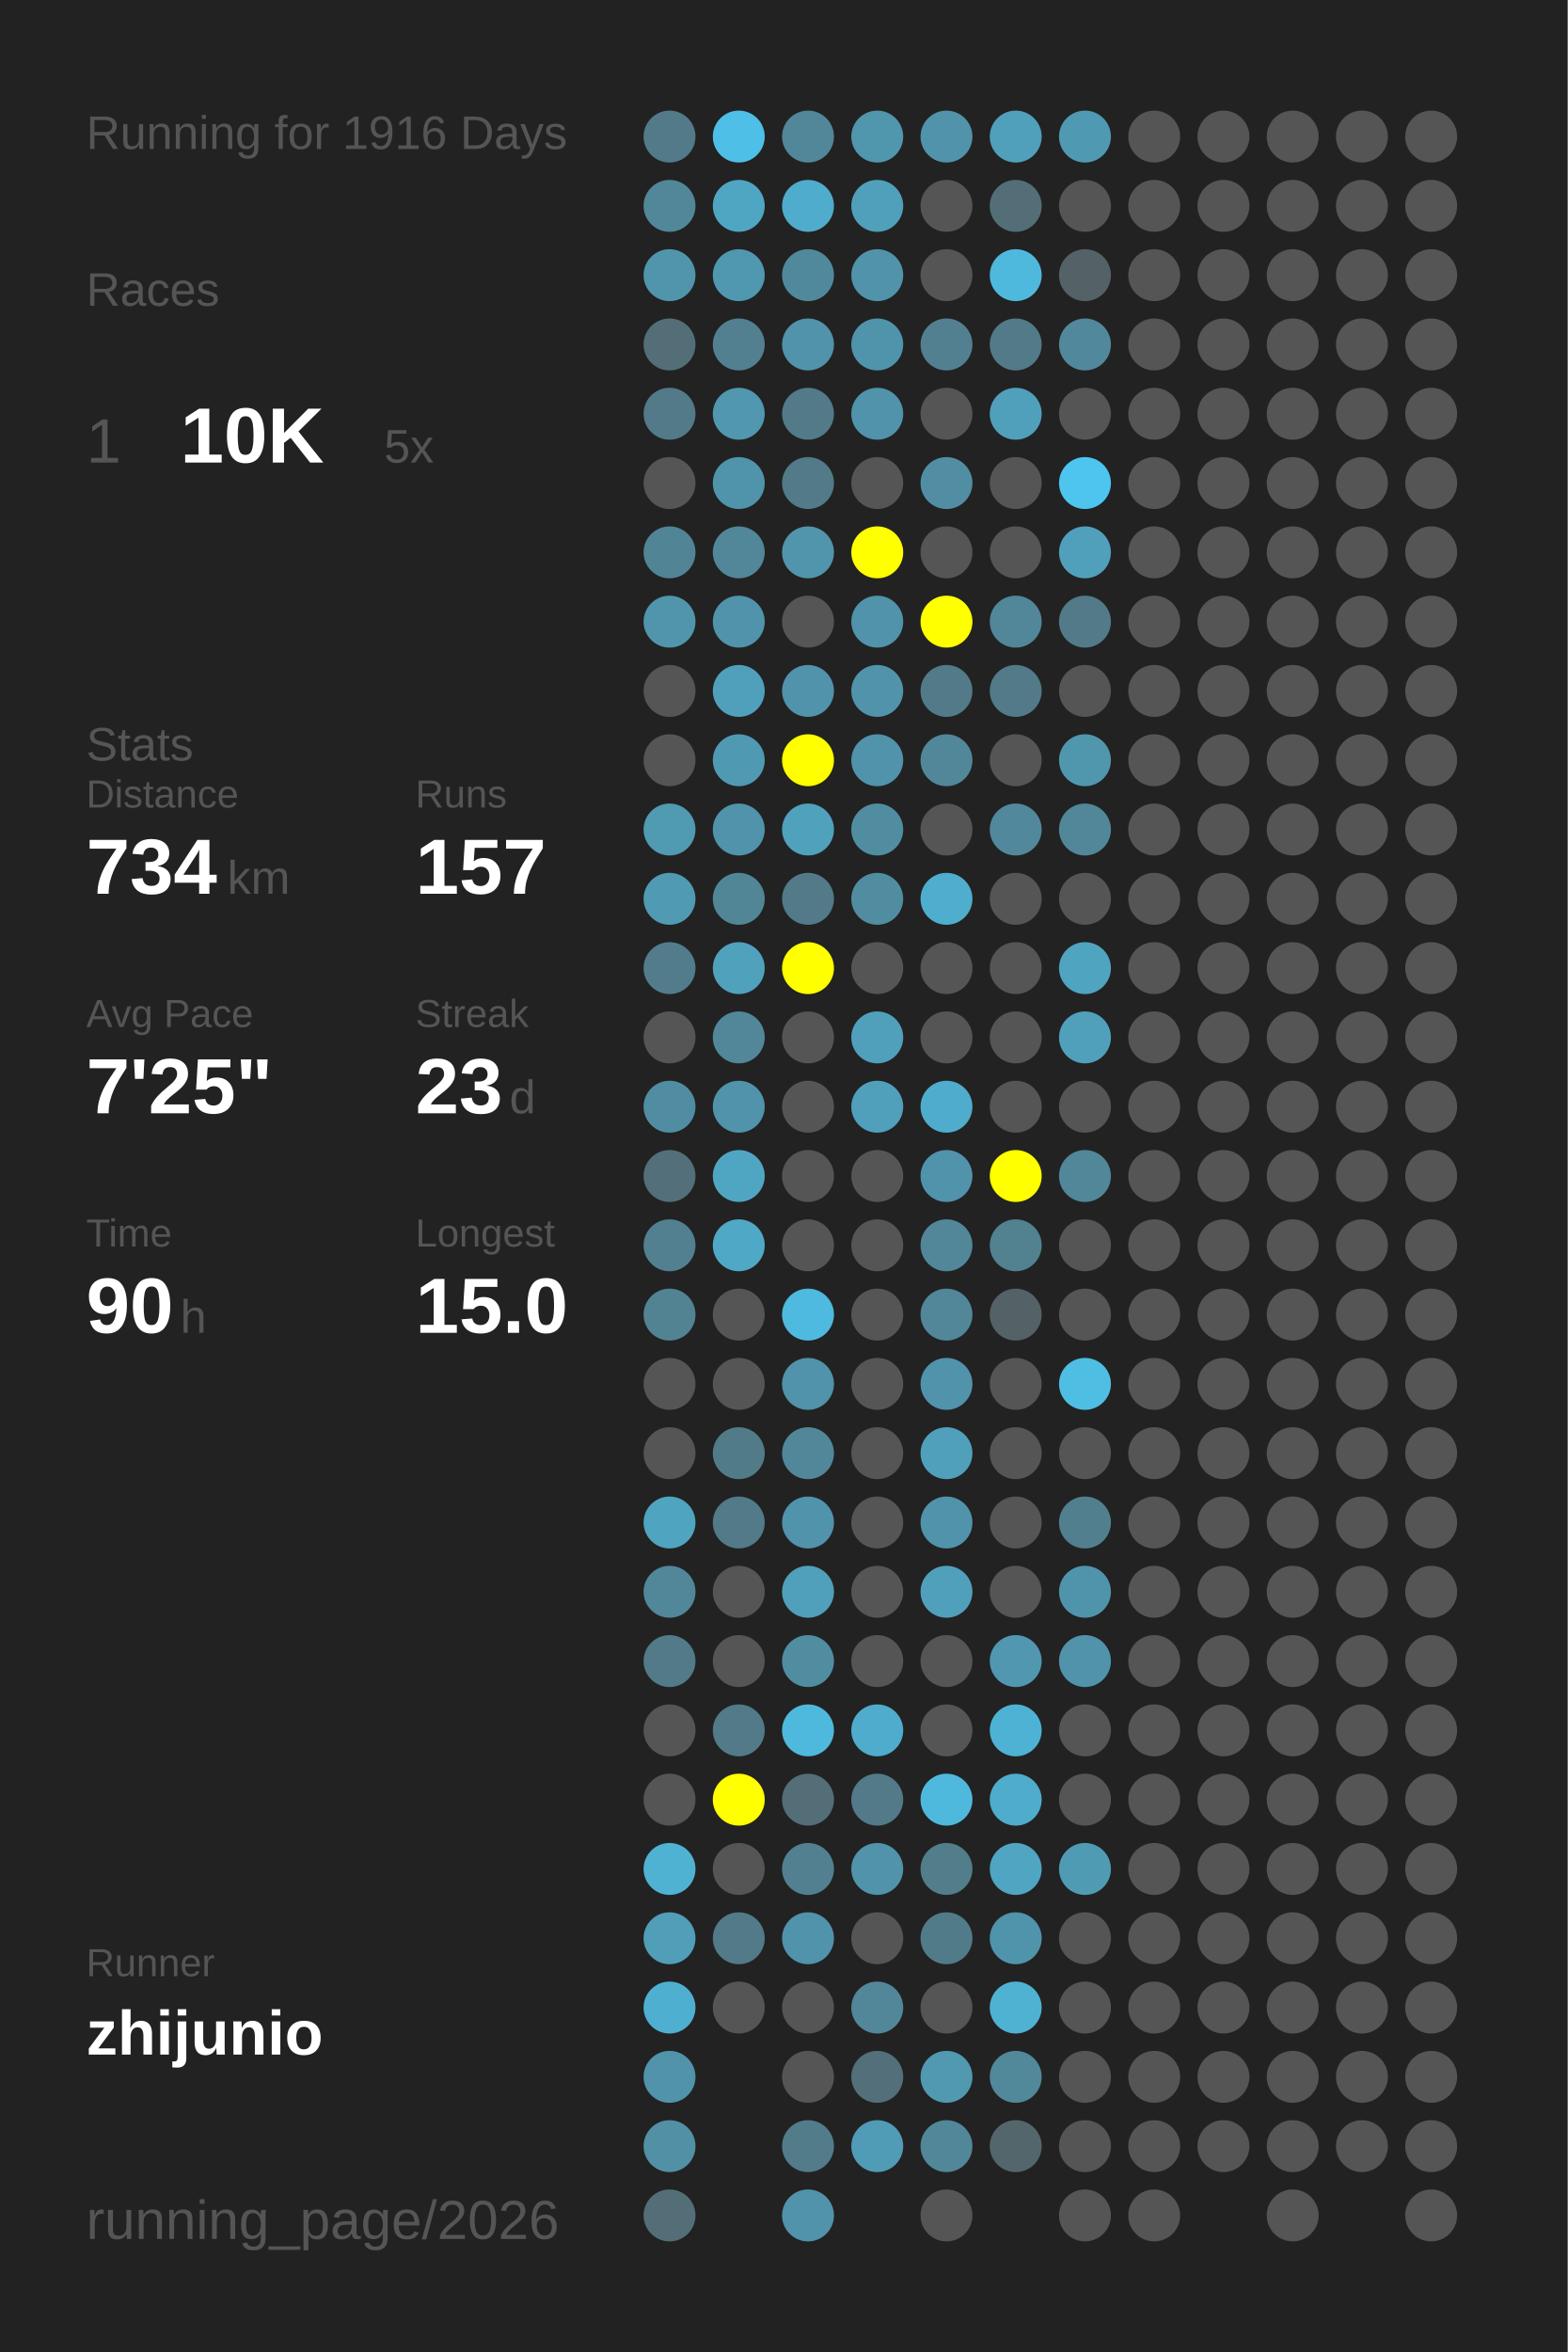
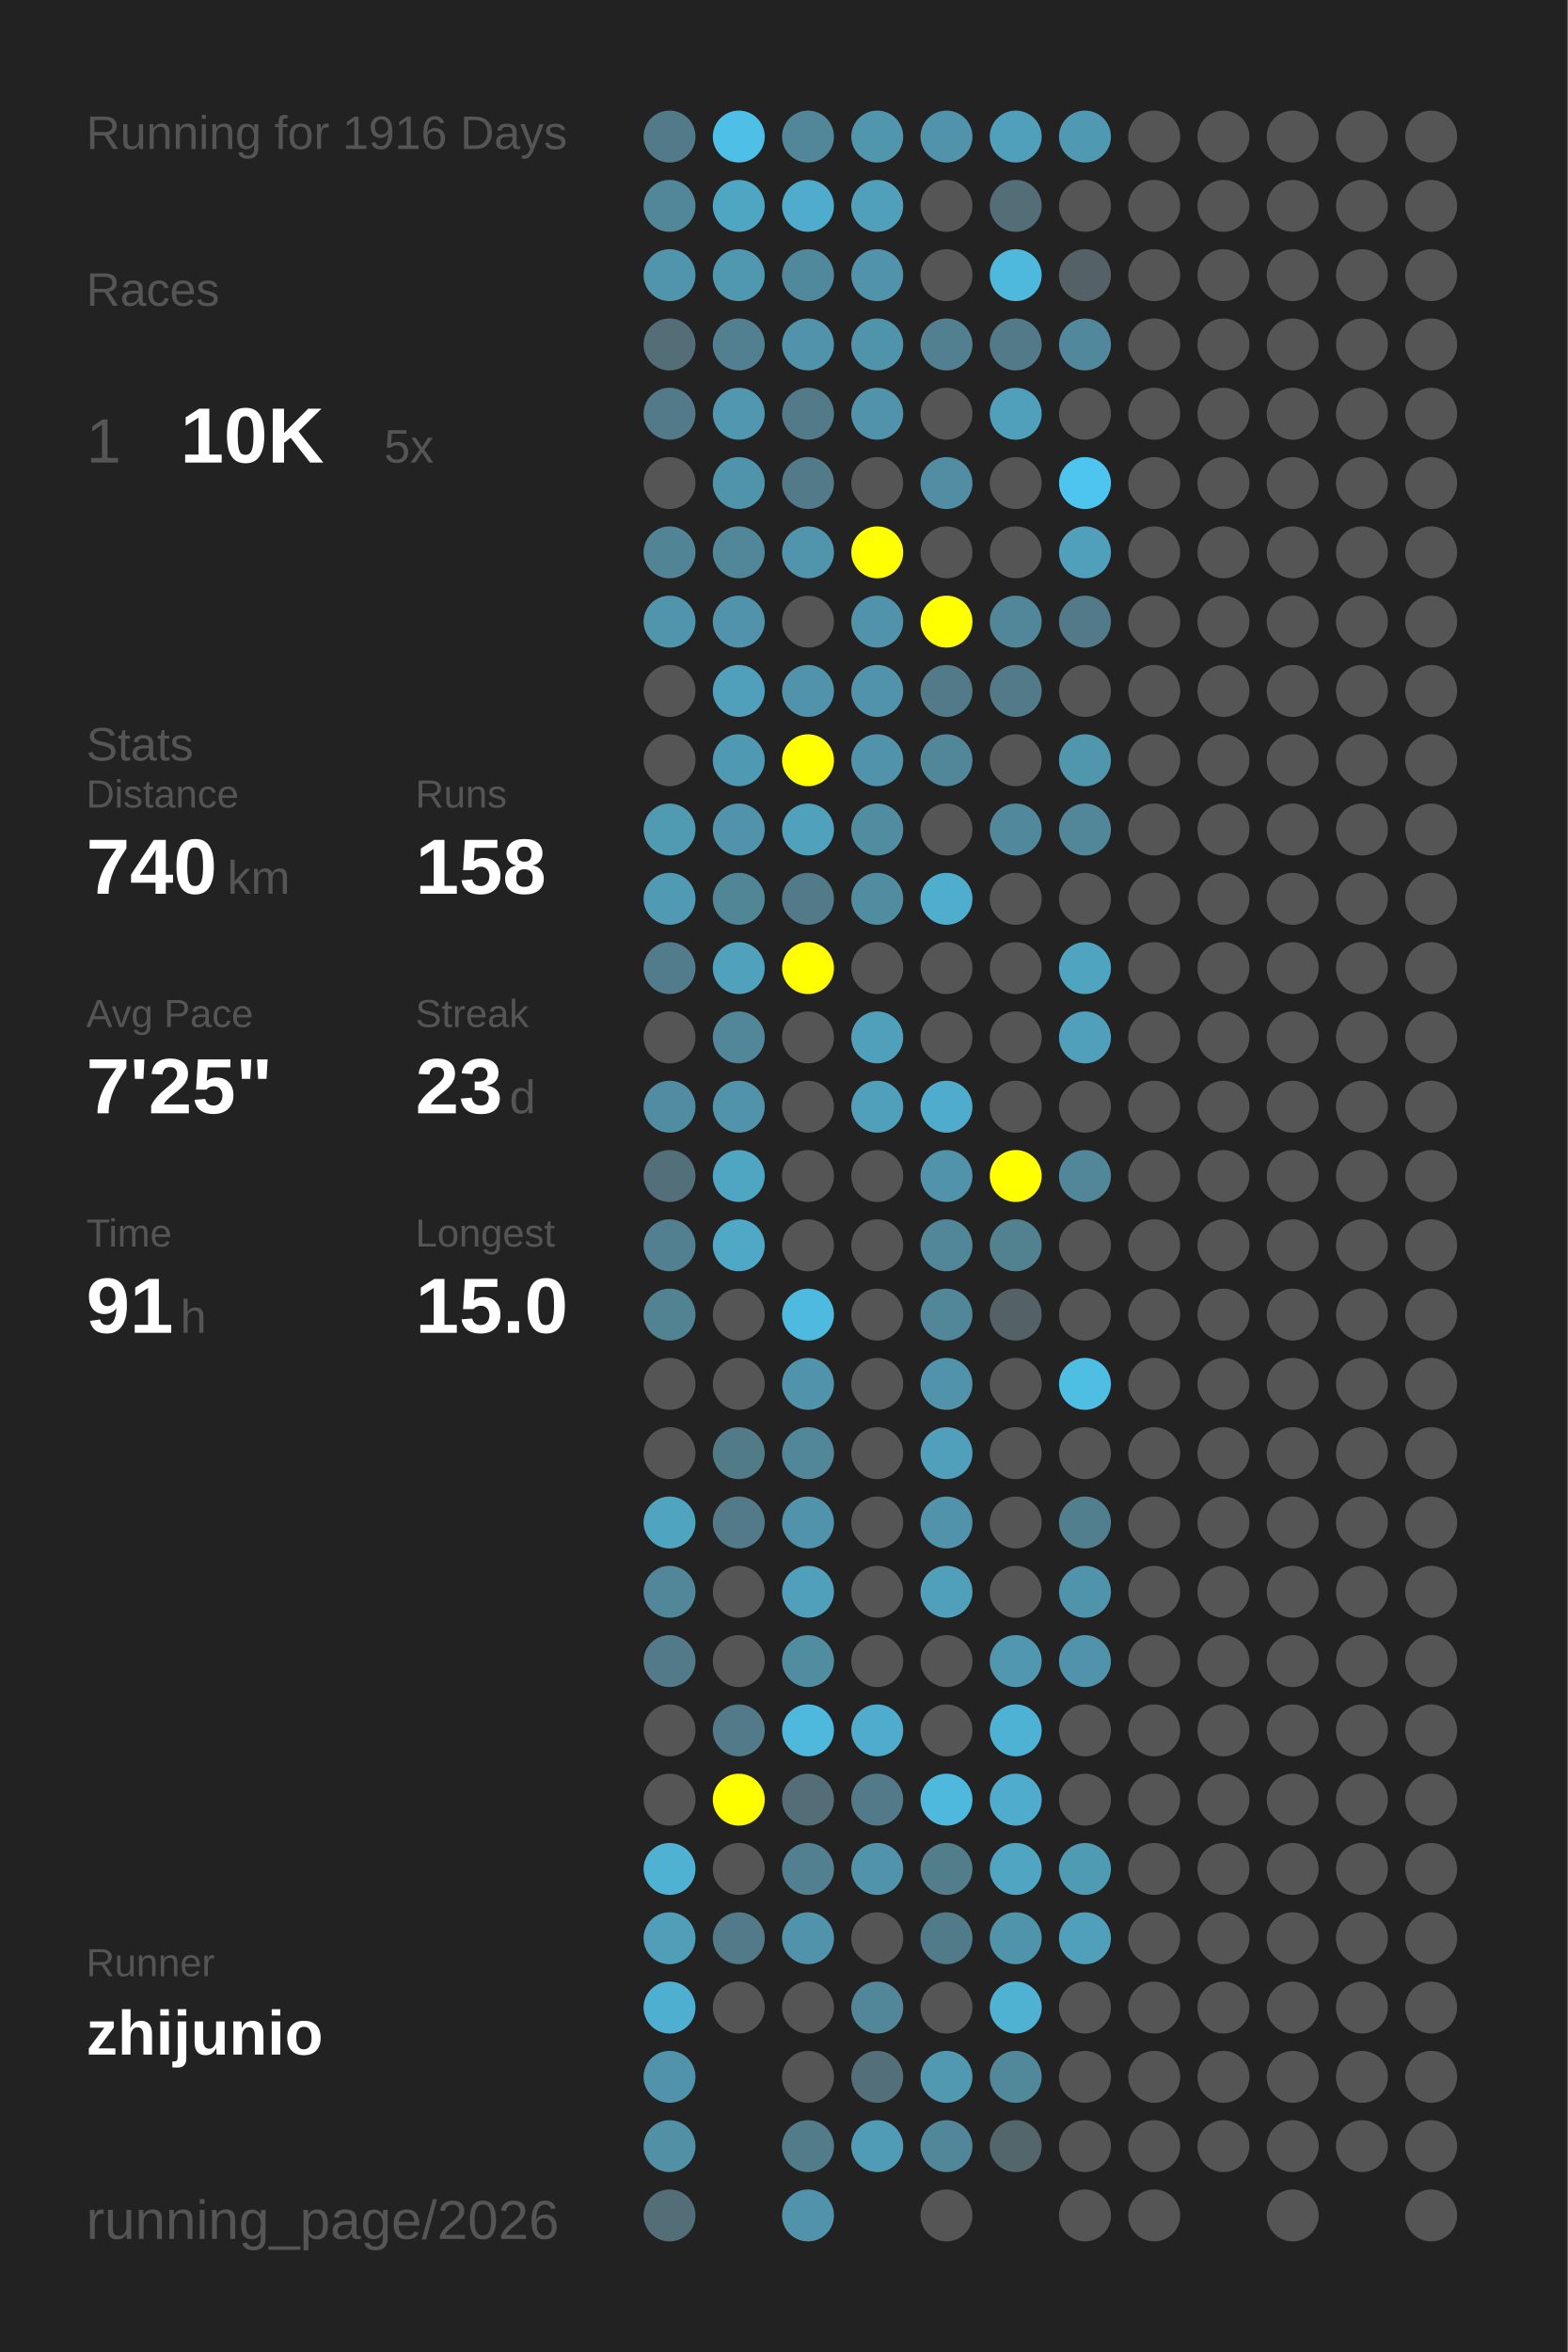
<svg xmlns="http://www.w3.org/2000/svg" baseProfile="full" height="300mm" version="1.1" viewBox="0,0,200,300" width="200mm">
  <defs />
  <rect fill="#222222" height="300" width="200" x="0" y="0" />
  <text fill="#555555" style="font-size:6px; font-family:Arial;" x="11" y="19">Running for 1916 Days</text>
  <text fill="#555555" style="font-size:6px; font-family:Arial;" x="11" y="39">Races</text>
  <text fill="#555555" style="font-size:8px; font-family:Arial;" x="11" y="59">1</text>
  <text fill="#FFFFFF" style="font-size:10px; font-family:Arial; font-weight:bold;" x="23" y="59">10K</text>
  <text fill="#555555" style="font-size:6px; font-family:Arial;" x="49" y="59">5x</text>
  <text fill="#555555" style="font-size:6px; font-family:Arial;" x="11" y="97">Stats</text>
  <text fill="#555555" style="font-size:5px; font-family:Arial;" x="11" y="103">Distance</text>
-   <text fill="#FFFFFF" style="font-size:10px; font-family:Arial; font-weight:bold;" x="11" y="114">734</text>
+   <text fill="#FFFFFF" style="font-size:10px; font-family:Arial; font-weight:bold;" x="11" y="114">740</text>
  <text fill="#555555" style="font-size:6px; font-family:Arial;" x="29" y="114">km</text>
  <text fill="#555555" style="font-size:5px; font-family:Arial;" x="53" y="103">Runs</text>
-   <text fill="#FFFFFF" style="font-size:10px; font-family:Arial; font-weight:bold;" x="53" y="114">157</text>
+   <text fill="#FFFFFF" style="font-size:10px; font-family:Arial; font-weight:bold;" x="53" y="114">158</text>
  <text fill="#555555" style="font-size:5px; font-family:Arial;" x="11" y="131">Avg Pace</text>
  <text fill="#FFFFFF" style="font-size:10px; font-family:Arial; font-weight:bold;" x="11" y="142">7'25"</text>
  <text fill="#555555" style="font-size:5px; font-family:Arial;" x="53" y="131">Streak</text>
  <text fill="#FFFFFF" style="font-size:10px; font-family:Arial; font-weight:bold;" x="53" y="142">23</text>
  <text fill="#555555" style="font-size:6px; font-family:Arial;" x="65" y="142">d</text>
  <text fill="#555555" style="font-size:5px; font-family:Arial;" x="11" y="159">Time</text>
-   <text fill="#FFFFFF" style="font-size:10px; font-family:Arial; font-weight:bold;" x="11" y="170">90</text>
+   <text fill="#FFFFFF" style="font-size:10px; font-family:Arial; font-weight:bold;" x="11" y="170">91</text>
  <text fill="#555555" style="font-size:6px; font-family:Arial;" x="23" y="170">h</text>
  <text fill="#555555" style="font-size:5px; font-family:Arial;" x="53" y="159">Longest</text>
  <text fill="#FFFFFF" style="font-size:10px; font-family:Arial; font-weight:bold;" x="53" y="170">15.0</text>
  <text fill="#555555" style="font-size:5px; font-family:Arial;" x="11" y="252.065">Runner</text>
  <text fill="#FFFFFF" style="font-size:8px; font-family:Arial; font-weight:bold;" x="11" y="262.065">zhijunio</text>
  <text fill="#555555" style="font-size:7px; font-family:Arial;" x="11" y="285.581">running_page/2026</text>
  <circle cx="85.417" cy="17.419" fill="#527a88" r="3.312" />
  <circle cx="85.417" cy="26.258" fill="#518799" r="3.312" />
  <circle cx="85.417" cy="35.097" fill="#5095ac" r="3.312" />
  <circle cx="85.417" cy="43.935" fill="#536e77" r="3.312" />
  <circle cx="85.417" cy="52.774" fill="#527a88" r="3.312" />
  <circle cx="85.417" cy="61.613" fill="#555555" r="3.312" />
  <circle cx="85.417" cy="70.452" fill="#518495" r="3.312" />
  <circle cx="85.417" cy="79.29" fill="#5095ac" r="3.312" />
  <circle cx="85.417" cy="88.129" fill="#555555" r="3.312" />
  <circle cx="85.417" cy="96.968" fill="#555555" r="3.312" />
  <circle cx="85.417" cy="105.806" fill="#509ab2" r="3.312" />
  <circle cx="85.417" cy="114.645" fill="#509ab3" r="3.312" />
  <circle cx="85.417" cy="123.484" fill="#527c8b" r="3.312" />
  <circle cx="85.417" cy="132.323" fill="#555555" r="3.312" />
  <circle cx="85.417" cy="141.161" fill="#518da2" r="3.312" />
  <circle cx="85.417" cy="150" fill="#536f79" r="3.312" />
  <circle cx="85.417" cy="158.839" fill="#528090" r="3.312" />
  <circle cx="85.417" cy="167.677" fill="#528393" r="3.312" />
  <circle cx="85.417" cy="176.516" fill="#555555" r="3.312" />
  <circle cx="85.417" cy="185.355" fill="#555555" r="3.312" />
  <circle cx="85.417" cy="194.194" fill="#4fa4c0" r="3.312" />
  <circle cx="85.417" cy="203.032" fill="#518799" r="3.312" />
  <circle cx="85.417" cy="211.871" fill="#527a88" r="3.312" />
  <circle cx="85.417" cy="220.71" fill="#555555" r="3.312" />
  <circle cx="85.417" cy="229.548" fill="#555555" r="3.312" />
  <circle cx="85.417" cy="238.387" fill="#4fb2d3" r="3.312" />
  <circle cx="85.417" cy="247.226" fill="#509eb8" r="3.312" />
  <circle cx="85.417" cy="256.065" fill="#4fafd0" r="3.312" />
  <circle cx="85.417" cy="264.903" fill="#5093aa" r="3.312" />
  <circle cx="85.417" cy="273.742" fill="#5190a5" r="3.312" />
  <circle cx="85.417" cy="282.581" fill="#536e77" r="3.312" />
  <circle cx="94.25" cy="17.419" fill="#4ebfe6" r="3.312" />
  <circle cx="94.25" cy="26.258" fill="#4fa6c3" r="3.312" />
  <circle cx="94.25" cy="35.097" fill="#5097b0" r="3.312" />
  <circle cx="94.25" cy="43.935" fill="#528090" r="3.312" />
  <circle cx="94.25" cy="52.774" fill="#5097af" r="3.312" />
  <circle cx="94.25" cy="61.613" fill="#5094ab" r="3.312" />
  <circle cx="94.25" cy="70.452" fill="#518799" r="3.312" />
  <circle cx="94.25" cy="79.29" fill="#5093aa" r="3.312" />
  <circle cx="94.25" cy="88.129" fill="#50a0bb" r="3.312" />
  <circle cx="94.25" cy="96.968" fill="#5099b2" r="3.312" />
  <circle cx="94.25" cy="105.806" fill="#5093aa" r="3.312" />
  <circle cx="94.25" cy="114.645" fill="#518697" r="3.312" />
  <circle cx="94.25" cy="123.484" fill="#50a1bc" r="3.312" />
  <circle cx="94.25" cy="132.323" fill="#518799" r="3.312" />
  <circle cx="94.25" cy="141.161" fill="#5093aa" r="3.312" />
  <circle cx="94.25" cy="150" fill="#4fa6c3" r="3.312" />
  <circle cx="94.25" cy="158.839" fill="#4fa8c6" r="3.312" />
  <circle cx="94.25" cy="167.677" fill="#555555" r="3.312" />
  <circle cx="94.25" cy="176.516" fill="#555555" r="3.312" />
  <circle cx="94.25" cy="185.355" fill="#527b88" r="3.312" />
  <circle cx="94.25" cy="194.194" fill="#527a88" r="3.312" />
  <circle cx="94.25" cy="203.032" fill="#555555" r="3.312" />
  <circle cx="94.25" cy="211.871" fill="#555555" r="3.312" />
  <circle cx="94.25" cy="220.71" fill="#527a88" r="3.312" />
  <circle cx="94.25" cy="229.548" fill="#FFFF00" r="3.312" />
  <circle cx="94.25" cy="238.387" fill="#555555" r="3.312" />
  <circle cx="94.25" cy="247.226" fill="#527a88" r="3.312" />
  <circle cx="94.25" cy="256.065" fill="#555555" r="3.312" />
  <circle cx="103.083" cy="17.419" fill="#518799" r="3.312" />
  <circle cx="103.083" cy="26.258" fill="#4faccc" r="3.312" />
  <circle cx="103.083" cy="35.097" fill="#51899c" r="3.312" />
  <circle cx="103.083" cy="43.935" fill="#5093aa" r="3.312" />
  <circle cx="103.083" cy="52.774" fill="#527a88" r="3.312" />
  <circle cx="103.083" cy="61.613" fill="#527a88" r="3.312" />
  <circle cx="103.083" cy="70.452" fill="#5095ac" r="3.312" />
  <circle cx="103.083" cy="79.29" fill="#555555" r="3.312" />
  <circle cx="103.083" cy="88.129" fill="#5093aa" r="3.312" />
  <circle cx="103.083" cy="96.968" fill="#FFFF00" r="3.312" />
  <circle cx="103.083" cy="105.806" fill="#50a1bc" r="3.312" />
  <circle cx="103.083" cy="114.645" fill="#527a88" r="3.312" />
  <circle cx="103.083" cy="123.484" fill="#FFFF00" r="3.312" />
  <circle cx="103.083" cy="132.323" fill="#555555" r="3.312" />
  <circle cx="103.083" cy="141.161" fill="#555555" r="3.312" />
  <circle cx="103.083" cy="150" fill="#555555" r="3.312" />
  <circle cx="103.083" cy="158.839" fill="#555555" r="3.312" />
  <circle cx="103.083" cy="167.677" fill="#4ebadf" r="3.312" />
  <circle cx="103.083" cy="176.516" fill="#5093aa" r="3.312" />
  <circle cx="103.083" cy="185.355" fill="#518799" r="3.312" />
  <circle cx="103.083" cy="194.194" fill="#5093aa" r="3.312" />
  <circle cx="103.083" cy="203.032" fill="#50a0bb" r="3.312" />
  <circle cx="103.083" cy="211.871" fill="#518da1" r="3.312" />
  <circle cx="103.083" cy="220.71" fill="#4eb9dd" r="3.312" />
  <circle cx="103.083" cy="229.548" fill="#536e77" r="3.312" />
  <circle cx="103.083" cy="238.387" fill="#528090" r="3.312" />
  <circle cx="103.083" cy="247.226" fill="#5093aa" r="3.312" />
  <circle cx="103.083" cy="256.065" fill="#555555" r="3.312" />
  <circle cx="103.083" cy="264.903" fill="#555555" r="3.312" />
  <circle cx="103.083" cy="273.742" fill="#527c8a" r="3.312" />
  <circle cx="103.083" cy="282.581" fill="#5093aa" r="3.312" />
  <circle cx="111.917" cy="17.419" fill="#5096ad" r="3.312" />
  <circle cx="111.917" cy="26.258" fill="#50a0bb" r="3.312" />
  <circle cx="111.917" cy="35.097" fill="#5093aa" r="3.312" />
  <circle cx="111.917" cy="43.935" fill="#5094ab" r="3.312" />
  <circle cx="111.917" cy="52.774" fill="#5093aa" r="3.312" />
  <circle cx="111.917" cy="61.613" fill="#555555" r="3.312" />
  <circle cx="111.917" cy="70.452" fill="#FFFF00" r="3.312" />
  <circle cx="111.917" cy="79.29" fill="#5093aa" r="3.312" />
  <circle cx="111.917" cy="88.129" fill="#5093aa" r="3.312" />
  <circle cx="111.917" cy="96.968" fill="#5093aa" r="3.312" />
  <circle cx="111.917" cy="105.806" fill="#518da1" r="3.312" />
  <circle cx="111.917" cy="114.645" fill="#518da1" r="3.312" />
  <circle cx="111.917" cy="123.484" fill="#555555" r="3.312" />
  <circle cx="111.917" cy="132.323" fill="#50a0bb" r="3.312" />
  <circle cx="111.917" cy="141.161" fill="#50a0bb" r="3.312" />
  <circle cx="111.917" cy="150" fill="#555555" r="3.312" />
  <circle cx="111.917" cy="158.839" fill="#555555" r="3.312" />
  <circle cx="111.917" cy="167.677" fill="#555555" r="3.312" />
  <circle cx="111.917" cy="176.516" fill="#555555" r="3.312" />
  <circle cx="111.917" cy="185.355" fill="#555555" r="3.312" />
  <circle cx="111.917" cy="194.194" fill="#555555" r="3.312" />
  <circle cx="111.917" cy="203.032" fill="#555555" r="3.312" />
  <circle cx="111.917" cy="211.871" fill="#555555" r="3.312" />
  <circle cx="111.917" cy="220.71" fill="#4faccc" r="3.312" />
  <circle cx="111.917" cy="229.548" fill="#527a88" r="3.312" />
  <circle cx="111.917" cy="238.387" fill="#5093aa" r="3.312" />
  <circle cx="111.917" cy="247.226" fill="#555555" r="3.312" />
  <circle cx="111.917" cy="256.065" fill="#518799" r="3.312" />
  <circle cx="111.917" cy="264.903" fill="#536f79" r="3.312" />
  <circle cx="111.917" cy="273.742" fill="#509bb5" r="3.312" />
  <circle cx="120.75" cy="17.419" fill="#5093aa" r="3.312" />
  <circle cx="120.75" cy="26.258" fill="#555555" r="3.312" />
  <circle cx="120.75" cy="35.097" fill="#555555" r="3.312" />
  <circle cx="120.75" cy="43.935" fill="#528090" r="3.312" />
  <circle cx="120.75" cy="52.774" fill="#555555" r="3.312" />
  <circle cx="120.75" cy="61.613" fill="#518ea3" r="3.312" />
  <circle cx="120.75" cy="70.452" fill="#555555" r="3.312" />
  <circle cx="120.75" cy="79.29" fill="#FFFF00" r="3.312" />
  <circle cx="120.75" cy="88.129" fill="#527a88" r="3.312" />
  <circle cx="120.75" cy="96.968" fill="#518799" r="3.312" />
  <circle cx="120.75" cy="105.806" fill="#555555" r="3.312" />
  <circle cx="120.75" cy="114.645" fill="#4fadcd" r="3.312" />
  <circle cx="120.75" cy="123.484" fill="#555555" r="3.312" />
  <circle cx="120.75" cy="132.323" fill="#555555" r="3.312" />
  <circle cx="120.75" cy="141.161" fill="#4faccc" r="3.312" />
  <circle cx="120.75" cy="150" fill="#5093aa" r="3.312" />
  <circle cx="120.75" cy="158.839" fill="#518799" r="3.312" />
  <circle cx="120.75" cy="167.677" fill="#518799" r="3.312" />
  <circle cx="120.75" cy="176.516" fill="#5093aa" r="3.312" />
  <circle cx="120.75" cy="185.355" fill="#50a0bb" r="3.312" />
  <circle cx="120.75" cy="194.194" fill="#5093aa" r="3.312" />
  <circle cx="120.75" cy="203.032" fill="#50a0bb" r="3.312" />
  <circle cx="120.75" cy="211.871" fill="#555555" r="3.312" />
  <circle cx="120.75" cy="220.71" fill="#555555" r="3.312" />
  <circle cx="120.75" cy="229.548" fill="#4eb9dd" r="3.312" />
  <circle cx="120.75" cy="238.387" fill="#527d8b" r="3.312" />
  <circle cx="120.75" cy="247.226" fill="#527b89" r="3.312" />
  <circle cx="120.75" cy="256.065" fill="#555555" r="3.312" />
  <circle cx="120.75" cy="264.903" fill="#5099b1" r="3.312" />
  <circle cx="120.75" cy="273.742" fill="#518799" r="3.312" />
  <circle cx="120.75" cy="282.581" fill="#555555" r="3.312" />
  <circle cx="129.583" cy="17.419" fill="#50a0bb" r="3.312" />
  <circle cx="129.583" cy="26.258" fill="#536e77" r="3.312" />
  <circle cx="129.583" cy="35.097" fill="#4eb9dd" r="3.312" />
  <circle cx="129.583" cy="43.935" fill="#527a88" r="3.312" />
  <circle cx="129.583" cy="52.774" fill="#50a0bb" r="3.312" />
  <circle cx="129.583" cy="61.613" fill="#555555" r="3.312" />
  <circle cx="129.583" cy="70.452" fill="#555555" r="3.312" />
  <circle cx="129.583" cy="79.29" fill="#518799" r="3.312" />
  <circle cx="129.583" cy="88.129" fill="#527a88" r="3.312" />
  <circle cx="129.583" cy="96.968" fill="#555555" r="3.312" />
  <circle cx="129.583" cy="105.806" fill="#51889b" r="3.312" />
  <circle cx="129.583" cy="114.645" fill="#555555" r="3.312" />
  <circle cx="129.583" cy="123.484" fill="#555555" r="3.312" />
  <circle cx="129.583" cy="132.323" fill="#555555" r="3.312" />
  <circle cx="129.583" cy="141.161" fill="#555555" r="3.312" />
  <circle cx="129.583" cy="150" fill="#FFFF00" r="3.312" />
  <circle cx="129.583" cy="158.839" fill="#528190" r="3.312" />
  <circle cx="129.583" cy="167.677" fill="#546166" r="3.312" />
  <circle cx="129.583" cy="176.516" fill="#555555" r="3.312" />
  <circle cx="129.583" cy="185.355" fill="#555555" r="3.312" />
  <circle cx="129.583" cy="194.194" fill="#555555" r="3.312" />
  <circle cx="129.583" cy="203.032" fill="#555555" r="3.312" />
  <circle cx="129.583" cy="211.871" fill="#5097af" r="3.312" />
  <circle cx="129.583" cy="220.71" fill="#4eb2d4" r="3.312" />
  <circle cx="129.583" cy="229.548" fill="#4faccc" r="3.312" />
  <circle cx="129.583" cy="238.387" fill="#4fa5c2" r="3.312" />
  <circle cx="129.583" cy="247.226" fill="#5094ab" r="3.312" />
  <circle cx="129.583" cy="256.065" fill="#4fb2d3" r="3.312" />
  <circle cx="129.583" cy="264.903" fill="#51889a" r="3.312" />
  <circle cx="129.583" cy="273.742" fill="#53666c" r="3.312" />
  <circle cx="138.417" cy="17.419" fill="#5099b2" r="3.312" />
  <circle cx="138.417" cy="26.258" fill="#555555" r="3.312" />
  <circle cx="138.417" cy="35.097" fill="#546267" r="3.312" />
  <circle cx="138.417" cy="43.935" fill="#51889b" r="3.312" />
  <circle cx="138.417" cy="52.774" fill="#555555" r="3.312" />
  <circle cx="138.417" cy="61.613" fill="#4dc5ee" r="3.312" />
  <circle cx="138.417" cy="70.452" fill="#50a0bb" r="3.312" />
  <circle cx="138.417" cy="79.29" fill="#527a88" r="3.312" />
  <circle cx="138.417" cy="88.129" fill="#555555" r="3.312" />
  <circle cx="138.417" cy="96.968" fill="#5097ae" r="3.312" />
  <circle cx="138.417" cy="105.806" fill="#518799" r="3.312" />
  <circle cx="138.417" cy="114.645" fill="#555555" r="3.312" />
  <circle cx="138.417" cy="123.484" fill="#4fa4c0" r="3.312" />
  <circle cx="138.417" cy="132.323" fill="#50a0bb" r="3.312" />
  <circle cx="138.417" cy="141.161" fill="#555555" r="3.312" />
  <circle cx="138.417" cy="150" fill="#518799" r="3.312" />
  <circle cx="138.417" cy="158.839" fill="#555555" r="3.312" />
  <circle cx="138.417" cy="167.677" fill="#555555" r="3.312" />
  <circle cx="138.417" cy="176.516" fill="#4ebee3" r="3.312" />
  <circle cx="138.417" cy="185.355" fill="#555555" r="3.312" />
  <circle cx="138.417" cy="194.194" fill="#527f8e" r="3.312" />
  <circle cx="138.417" cy="203.032" fill="#5094ab" r="3.312" />
  <circle cx="138.417" cy="211.871" fill="#5093aa" r="3.312" />
  <circle cx="138.417" cy="220.71" fill="#555555" r="3.312" />
  <circle cx="138.417" cy="229.548" fill="#555555" r="3.312" />
  <circle cx="138.417" cy="238.387" fill="#509bb4" r="3.312" />
-   <circle cx="138.417" cy="247.226" fill="#555555" r="3.312" />
+   <circle cx="138.417" cy="247.226" fill="#50a0bb" r="3.312" />
  <circle cx="138.417" cy="256.065" fill="#555555" r="3.312" />
  <circle cx="138.417" cy="264.903" fill="#555555" r="3.312" />
  <circle cx="138.417" cy="273.742" fill="#555555" r="3.312" />
  <circle cx="138.417" cy="282.581" fill="#555555" r="3.312" />
  <circle cx="147.25" cy="17.419" fill="#555555" r="3.312" />
  <circle cx="147.25" cy="26.258" fill="#555555" r="3.312" />
  <circle cx="147.25" cy="35.097" fill="#555555" r="3.312" />
  <circle cx="147.25" cy="43.935" fill="#555555" r="3.312" />
  <circle cx="147.25" cy="52.774" fill="#555555" r="3.312" />
  <circle cx="147.25" cy="61.613" fill="#555555" r="3.312" />
  <circle cx="147.25" cy="70.452" fill="#555555" r="3.312" />
  <circle cx="147.25" cy="79.29" fill="#555555" r="3.312" />
  <circle cx="147.25" cy="88.129" fill="#555555" r="3.312" />
  <circle cx="147.25" cy="96.968" fill="#555555" r="3.312" />
  <circle cx="147.25" cy="105.806" fill="#555555" r="3.312" />
  <circle cx="147.25" cy="114.645" fill="#555555" r="3.312" />
  <circle cx="147.25" cy="123.484" fill="#555555" r="3.312" />
  <circle cx="147.25" cy="132.323" fill="#555555" r="3.312" />
  <circle cx="147.25" cy="141.161" fill="#555555" r="3.312" />
  <circle cx="147.25" cy="150" fill="#555555" r="3.312" />
  <circle cx="147.25" cy="158.839" fill="#555555" r="3.312" />
  <circle cx="147.25" cy="167.677" fill="#555555" r="3.312" />
  <circle cx="147.25" cy="176.516" fill="#555555" r="3.312" />
  <circle cx="147.25" cy="185.355" fill="#555555" r="3.312" />
  <circle cx="147.25" cy="194.194" fill="#555555" r="3.312" />
  <circle cx="147.25" cy="203.032" fill="#555555" r="3.312" />
  <circle cx="147.25" cy="211.871" fill="#555555" r="3.312" />
  <circle cx="147.25" cy="220.71" fill="#555555" r="3.312" />
  <circle cx="147.25" cy="229.548" fill="#555555" r="3.312" />
  <circle cx="147.25" cy="238.387" fill="#555555" r="3.312" />
  <circle cx="147.25" cy="247.226" fill="#555555" r="3.312" />
  <circle cx="147.25" cy="256.065" fill="#555555" r="3.312" />
  <circle cx="147.25" cy="264.903" fill="#555555" r="3.312" />
  <circle cx="147.25" cy="273.742" fill="#555555" r="3.312" />
  <circle cx="147.25" cy="282.581" fill="#555555" r="3.312" />
  <circle cx="156.083" cy="17.419" fill="#555555" r="3.312" />
  <circle cx="156.083" cy="26.258" fill="#555555" r="3.312" />
  <circle cx="156.083" cy="35.097" fill="#555555" r="3.312" />
  <circle cx="156.083" cy="43.935" fill="#555555" r="3.312" />
  <circle cx="156.083" cy="52.774" fill="#555555" r="3.312" />
  <circle cx="156.083" cy="61.613" fill="#555555" r="3.312" />
  <circle cx="156.083" cy="70.452" fill="#555555" r="3.312" />
  <circle cx="156.083" cy="79.29" fill="#555555" r="3.312" />
  <circle cx="156.083" cy="88.129" fill="#555555" r="3.312" />
  <circle cx="156.083" cy="96.968" fill="#555555" r="3.312" />
  <circle cx="156.083" cy="105.806" fill="#555555" r="3.312" />
  <circle cx="156.083" cy="114.645" fill="#555555" r="3.312" />
  <circle cx="156.083" cy="123.484" fill="#555555" r="3.312" />
  <circle cx="156.083" cy="132.323" fill="#555555" r="3.312" />
  <circle cx="156.083" cy="141.161" fill="#555555" r="3.312" />
  <circle cx="156.083" cy="150" fill="#555555" r="3.312" />
  <circle cx="156.083" cy="158.839" fill="#555555" r="3.312" />
  <circle cx="156.083" cy="167.677" fill="#555555" r="3.312" />
  <circle cx="156.083" cy="176.516" fill="#555555" r="3.312" />
  <circle cx="156.083" cy="185.355" fill="#555555" r="3.312" />
  <circle cx="156.083" cy="194.194" fill="#555555" r="3.312" />
  <circle cx="156.083" cy="203.032" fill="#555555" r="3.312" />
  <circle cx="156.083" cy="211.871" fill="#555555" r="3.312" />
  <circle cx="156.083" cy="220.71" fill="#555555" r="3.312" />
  <circle cx="156.083" cy="229.548" fill="#555555" r="3.312" />
  <circle cx="156.083" cy="238.387" fill="#555555" r="3.312" />
  <circle cx="156.083" cy="247.226" fill="#555555" r="3.312" />
  <circle cx="156.083" cy="256.065" fill="#555555" r="3.312" />
  <circle cx="156.083" cy="264.903" fill="#555555" r="3.312" />
  <circle cx="156.083" cy="273.742" fill="#555555" r="3.312" />
  <circle cx="164.917" cy="17.419" fill="#555555" r="3.312" />
  <circle cx="164.917" cy="26.258" fill="#555555" r="3.312" />
  <circle cx="164.917" cy="35.097" fill="#555555" r="3.312" />
  <circle cx="164.917" cy="43.935" fill="#555555" r="3.312" />
  <circle cx="164.917" cy="52.774" fill="#555555" r="3.312" />
  <circle cx="164.917" cy="61.613" fill="#555555" r="3.312" />
  <circle cx="164.917" cy="70.452" fill="#555555" r="3.312" />
  <circle cx="164.917" cy="79.29" fill="#555555" r="3.312" />
  <circle cx="164.917" cy="88.129" fill="#555555" r="3.312" />
  <circle cx="164.917" cy="96.968" fill="#555555" r="3.312" />
  <circle cx="164.917" cy="105.806" fill="#555555" r="3.312" />
  <circle cx="164.917" cy="114.645" fill="#555555" r="3.312" />
  <circle cx="164.917" cy="123.484" fill="#555555" r="3.312" />
  <circle cx="164.917" cy="132.323" fill="#555555" r="3.312" />
  <circle cx="164.917" cy="141.161" fill="#555555" r="3.312" />
  <circle cx="164.917" cy="150" fill="#555555" r="3.312" />
  <circle cx="164.917" cy="158.839" fill="#555555" r="3.312" />
  <circle cx="164.917" cy="167.677" fill="#555555" r="3.312" />
  <circle cx="164.917" cy="176.516" fill="#555555" r="3.312" />
  <circle cx="164.917" cy="185.355" fill="#555555" r="3.312" />
  <circle cx="164.917" cy="194.194" fill="#555555" r="3.312" />
  <circle cx="164.917" cy="203.032" fill="#555555" r="3.312" />
  <circle cx="164.917" cy="211.871" fill="#555555" r="3.312" />
  <circle cx="164.917" cy="220.71" fill="#555555" r="3.312" />
  <circle cx="164.917" cy="229.548" fill="#555555" r="3.312" />
  <circle cx="164.917" cy="238.387" fill="#555555" r="3.312" />
  <circle cx="164.917" cy="247.226" fill="#555555" r="3.312" />
  <circle cx="164.917" cy="256.065" fill="#555555" r="3.312" />
  <circle cx="164.917" cy="264.903" fill="#555555" r="3.312" />
  <circle cx="164.917" cy="273.742" fill="#555555" r="3.312" />
  <circle cx="164.917" cy="282.581" fill="#555555" r="3.312" />
  <circle cx="173.75" cy="17.419" fill="#555555" r="3.312" />
  <circle cx="173.75" cy="26.258" fill="#555555" r="3.312" />
  <circle cx="173.75" cy="35.097" fill="#555555" r="3.312" />
  <circle cx="173.75" cy="43.935" fill="#555555" r="3.312" />
  <circle cx="173.75" cy="52.774" fill="#555555" r="3.312" />
  <circle cx="173.75" cy="61.613" fill="#555555" r="3.312" />
  <circle cx="173.75" cy="70.452" fill="#555555" r="3.312" />
  <circle cx="173.75" cy="79.29" fill="#555555" r="3.312" />
  <circle cx="173.75" cy="88.129" fill="#555555" r="3.312" />
  <circle cx="173.75" cy="96.968" fill="#555555" r="3.312" />
  <circle cx="173.75" cy="105.806" fill="#555555" r="3.312" />
  <circle cx="173.75" cy="114.645" fill="#555555" r="3.312" />
  <circle cx="173.75" cy="123.484" fill="#555555" r="3.312" />
  <circle cx="173.75" cy="132.323" fill="#555555" r="3.312" />
  <circle cx="173.75" cy="141.161" fill="#555555" r="3.312" />
  <circle cx="173.75" cy="150" fill="#555555" r="3.312" />
  <circle cx="173.75" cy="158.839" fill="#555555" r="3.312" />
  <circle cx="173.75" cy="167.677" fill="#555555" r="3.312" />
  <circle cx="173.75" cy="176.516" fill="#555555" r="3.312" />
  <circle cx="173.75" cy="185.355" fill="#555555" r="3.312" />
  <circle cx="173.75" cy="194.194" fill="#555555" r="3.312" />
  <circle cx="173.75" cy="203.032" fill="#555555" r="3.312" />
  <circle cx="173.75" cy="211.871" fill="#555555" r="3.312" />
  <circle cx="173.75" cy="220.71" fill="#555555" r="3.312" />
  <circle cx="173.75" cy="229.548" fill="#555555" r="3.312" />
  <circle cx="173.75" cy="238.387" fill="#555555" r="3.312" />
  <circle cx="173.75" cy="247.226" fill="#555555" r="3.312" />
  <circle cx="173.75" cy="256.065" fill="#555555" r="3.312" />
  <circle cx="173.75" cy="264.903" fill="#555555" r="3.312" />
  <circle cx="173.75" cy="273.742" fill="#555555" r="3.312" />
  <circle cx="182.583" cy="17.419" fill="#555555" r="3.312" />
  <circle cx="182.583" cy="26.258" fill="#555555" r="3.312" />
  <circle cx="182.583" cy="35.097" fill="#555555" r="3.312" />
  <circle cx="182.583" cy="43.935" fill="#555555" r="3.312" />
  <circle cx="182.583" cy="52.774" fill="#555555" r="3.312" />
  <circle cx="182.583" cy="61.613" fill="#555555" r="3.312" />
  <circle cx="182.583" cy="70.452" fill="#555555" r="3.312" />
  <circle cx="182.583" cy="79.29" fill="#555555" r="3.312" />
  <circle cx="182.583" cy="88.129" fill="#555555" r="3.312" />
  <circle cx="182.583" cy="96.968" fill="#555555" r="3.312" />
  <circle cx="182.583" cy="105.806" fill="#555555" r="3.312" />
  <circle cx="182.583" cy="114.645" fill="#555555" r="3.312" />
  <circle cx="182.583" cy="123.484" fill="#555555" r="3.312" />
  <circle cx="182.583" cy="132.323" fill="#555555" r="3.312" />
  <circle cx="182.583" cy="141.161" fill="#555555" r="3.312" />
  <circle cx="182.583" cy="150" fill="#555555" r="3.312" />
  <circle cx="182.583" cy="158.839" fill="#555555" r="3.312" />
  <circle cx="182.583" cy="167.677" fill="#555555" r="3.312" />
  <circle cx="182.583" cy="176.516" fill="#555555" r="3.312" />
  <circle cx="182.583" cy="185.355" fill="#555555" r="3.312" />
  <circle cx="182.583" cy="194.194" fill="#555555" r="3.312" />
  <circle cx="182.583" cy="203.032" fill="#555555" r="3.312" />
  <circle cx="182.583" cy="211.871" fill="#555555" r="3.312" />
  <circle cx="182.583" cy="220.71" fill="#555555" r="3.312" />
  <circle cx="182.583" cy="229.548" fill="#555555" r="3.312" />
  <circle cx="182.583" cy="238.387" fill="#555555" r="3.312" />
  <circle cx="182.583" cy="247.226" fill="#555555" r="3.312" />
  <circle cx="182.583" cy="256.065" fill="#555555" r="3.312" />
  <circle cx="182.583" cy="264.903" fill="#555555" r="3.312" />
  <circle cx="182.583" cy="273.742" fill="#555555" r="3.312" />
  <circle cx="182.583" cy="282.581" fill="#555555" r="3.312" />
</svg>
